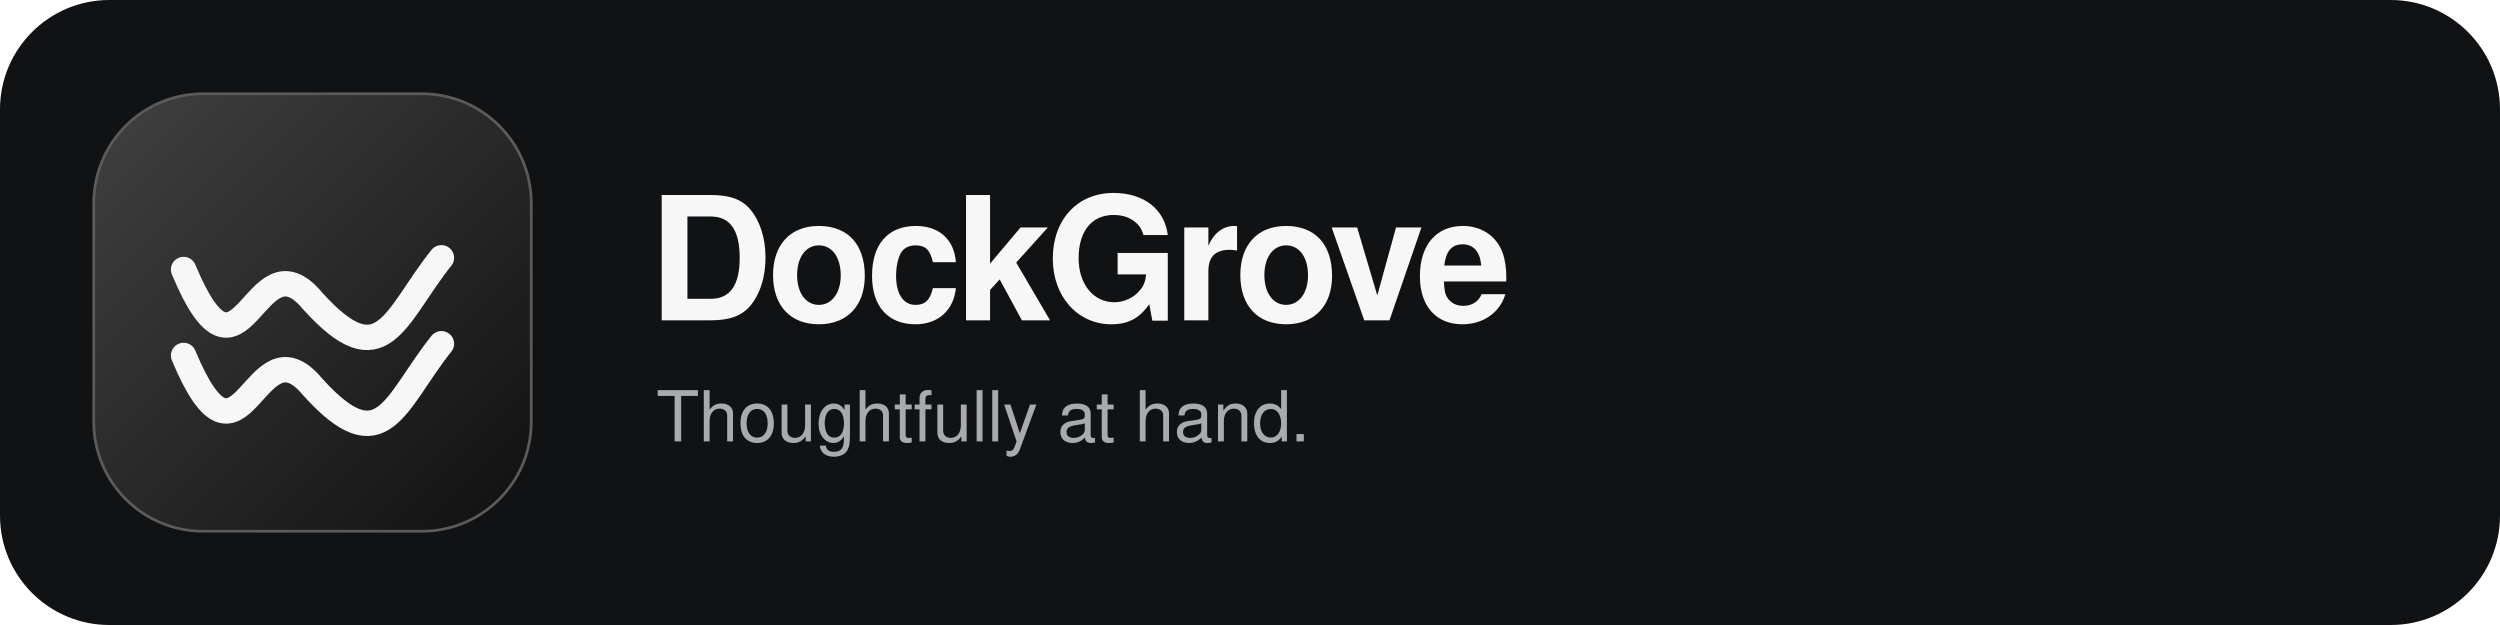
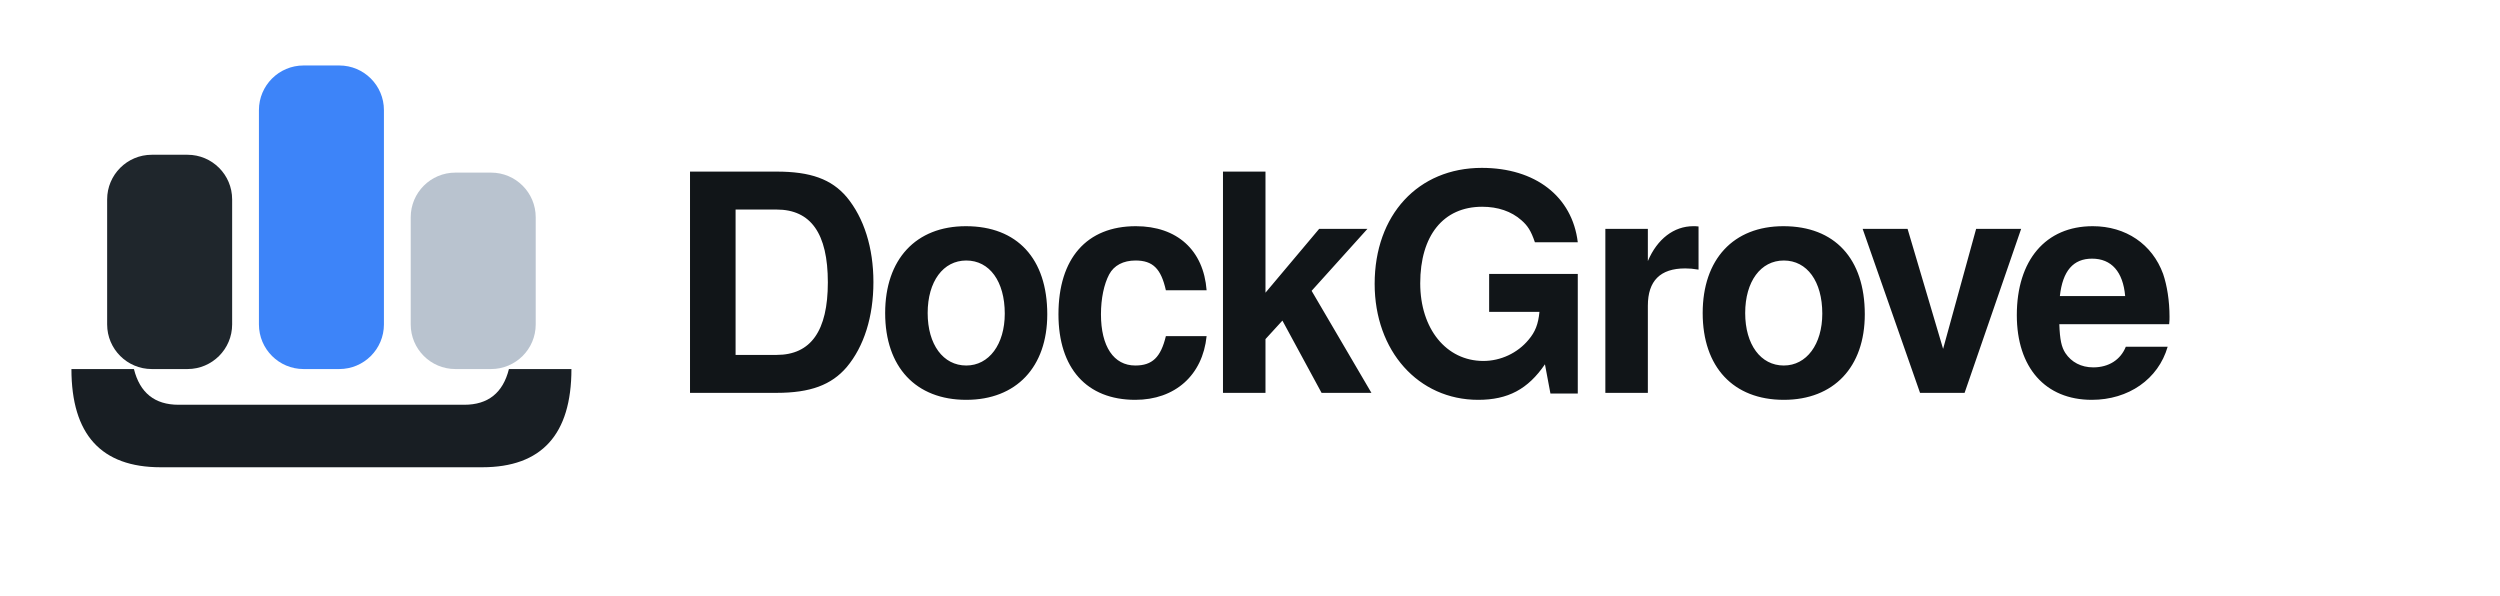
- <svg xmlns="http://www.w3.org/2000/svg" width="640" height="160" viewBox="0 0 640 160" role="img" aria-label="DockGrove — Thoughtfully at hand">
-   <defs>
-     <linearGradient id="g" x2="1" y2="1">
-       <stop stop-color="#414141" />
-       <stop offset="1" stop-color="#101010" />
-     </linearGradient>
-   </defs>
-   <rect width="640" height="160" rx="28" fill="#111214" />
-   <rect x="24" y="24" width="112" height="112" rx="28" fill="url(#g)" stroke="#5b5b5b" stroke-width=".7" />
-   <g fill="none" stroke="#f7f7f7" stroke-width="6.5" stroke-linecap="round">
-     <path d="M47 69 C62 105 65 59 80 77 C98 97 101 81 113 66" />
-     <path d="M47 91 C62 127 65 81 80 99 C98 119 101 103 113 88" />
+ <svg xmlns="http://www.w3.org/2000/svg" width="420" height="100" viewBox="0 0 420 100" role="img" aria-label="DockGrove">
+   <g transform="translate(6 5) scale(1.5)">
+     <rect x="8" y="14" width="14" height="24" rx="5" fill="#1f262c" />
+     <rect x="25" y="4" width="14" height="34" rx="5" fill="#3d84f9" />
+     <rect x="42" y="16" width="14" height="22" rx="5" fill="#b9c3cf" />
+     <path d="M4 38Q4 49 14 49H50Q60 49 60 38H53Q52 42 48 42H16Q12 42 11 38Z" fill="#181e23" />
  </g>
-   <text x="166" y="82" fill="#f7f7f7" font-size="44" font-weight="600" font-family="-apple-system,BlinkMacSystemFont,Helvetica,Arial,sans-serif" letter-spacing="-1.5">DockGrove</text>
-   <text x="168" y="113" fill="#a9aaad" font-size="18" font-family="-apple-system,BlinkMacSystemFont,Helvetica,Arial,sans-serif">Thoughtfully at hand.</text>
+   <text x="112" y="66" font-family="-apple-system,Helvetica,Arial,sans-serif" font-size="51" font-weight="700" letter-spacing="-2" fill="#111518">DockGrove</text>
</svg>
